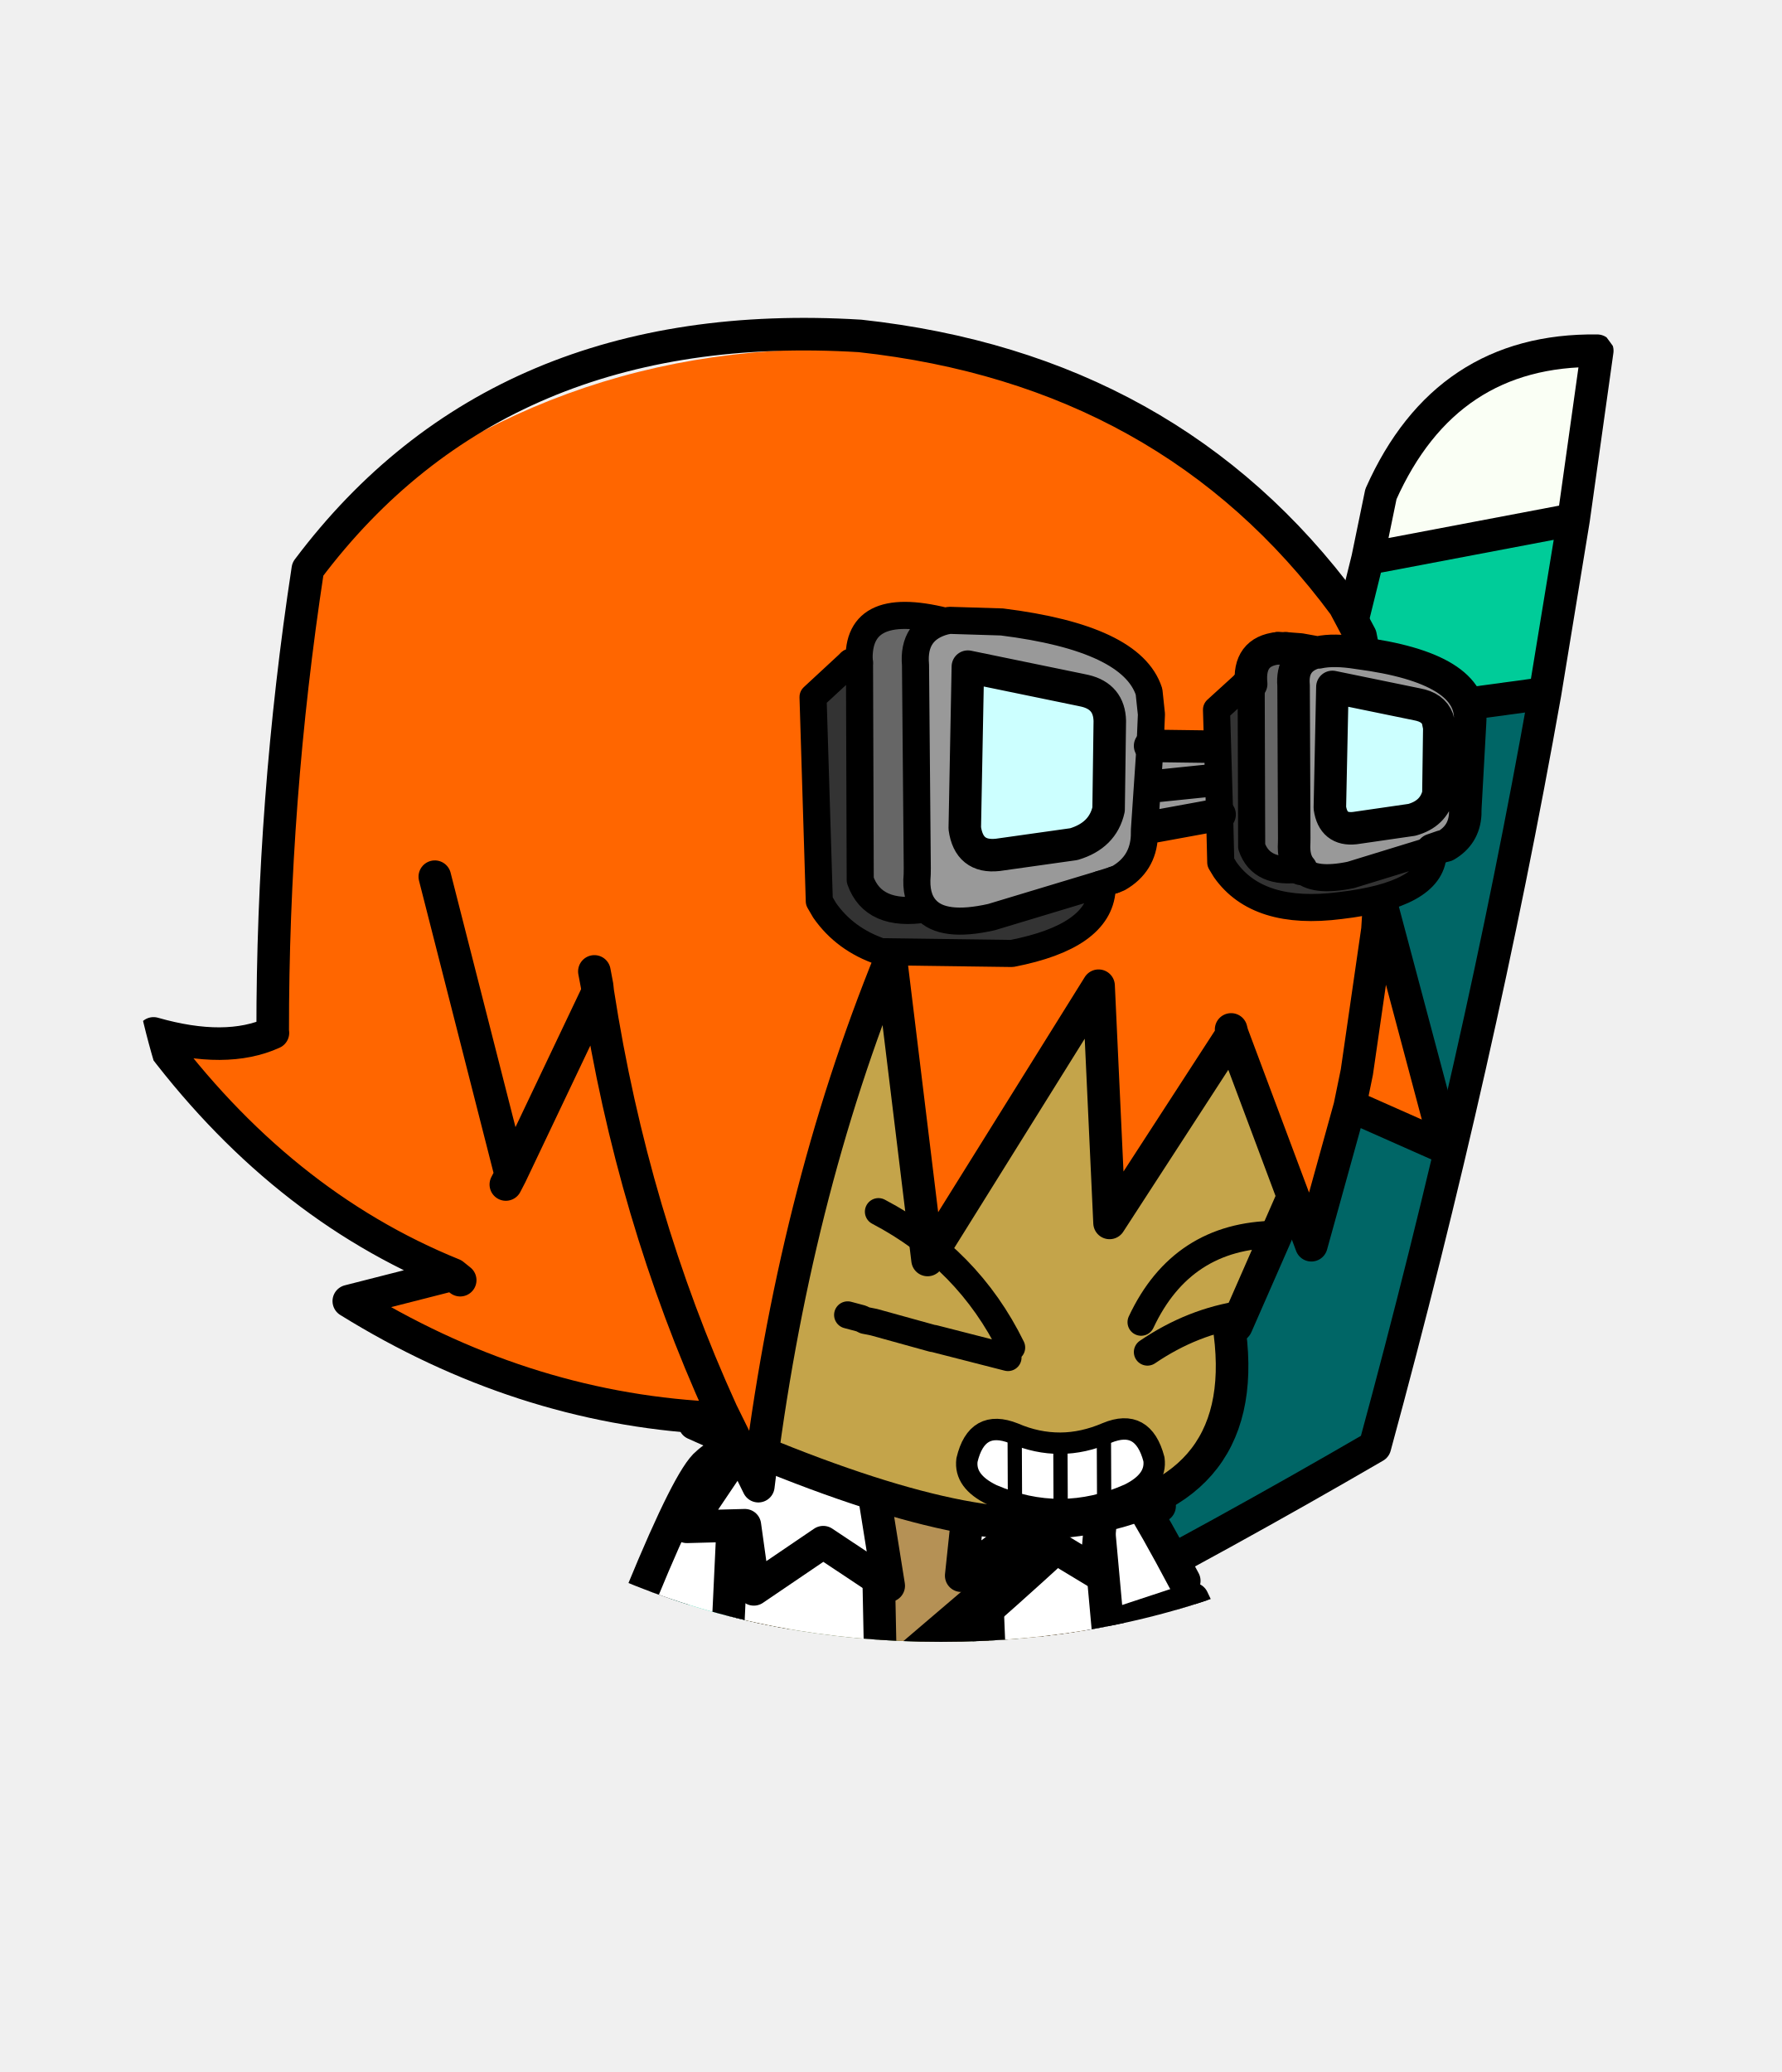
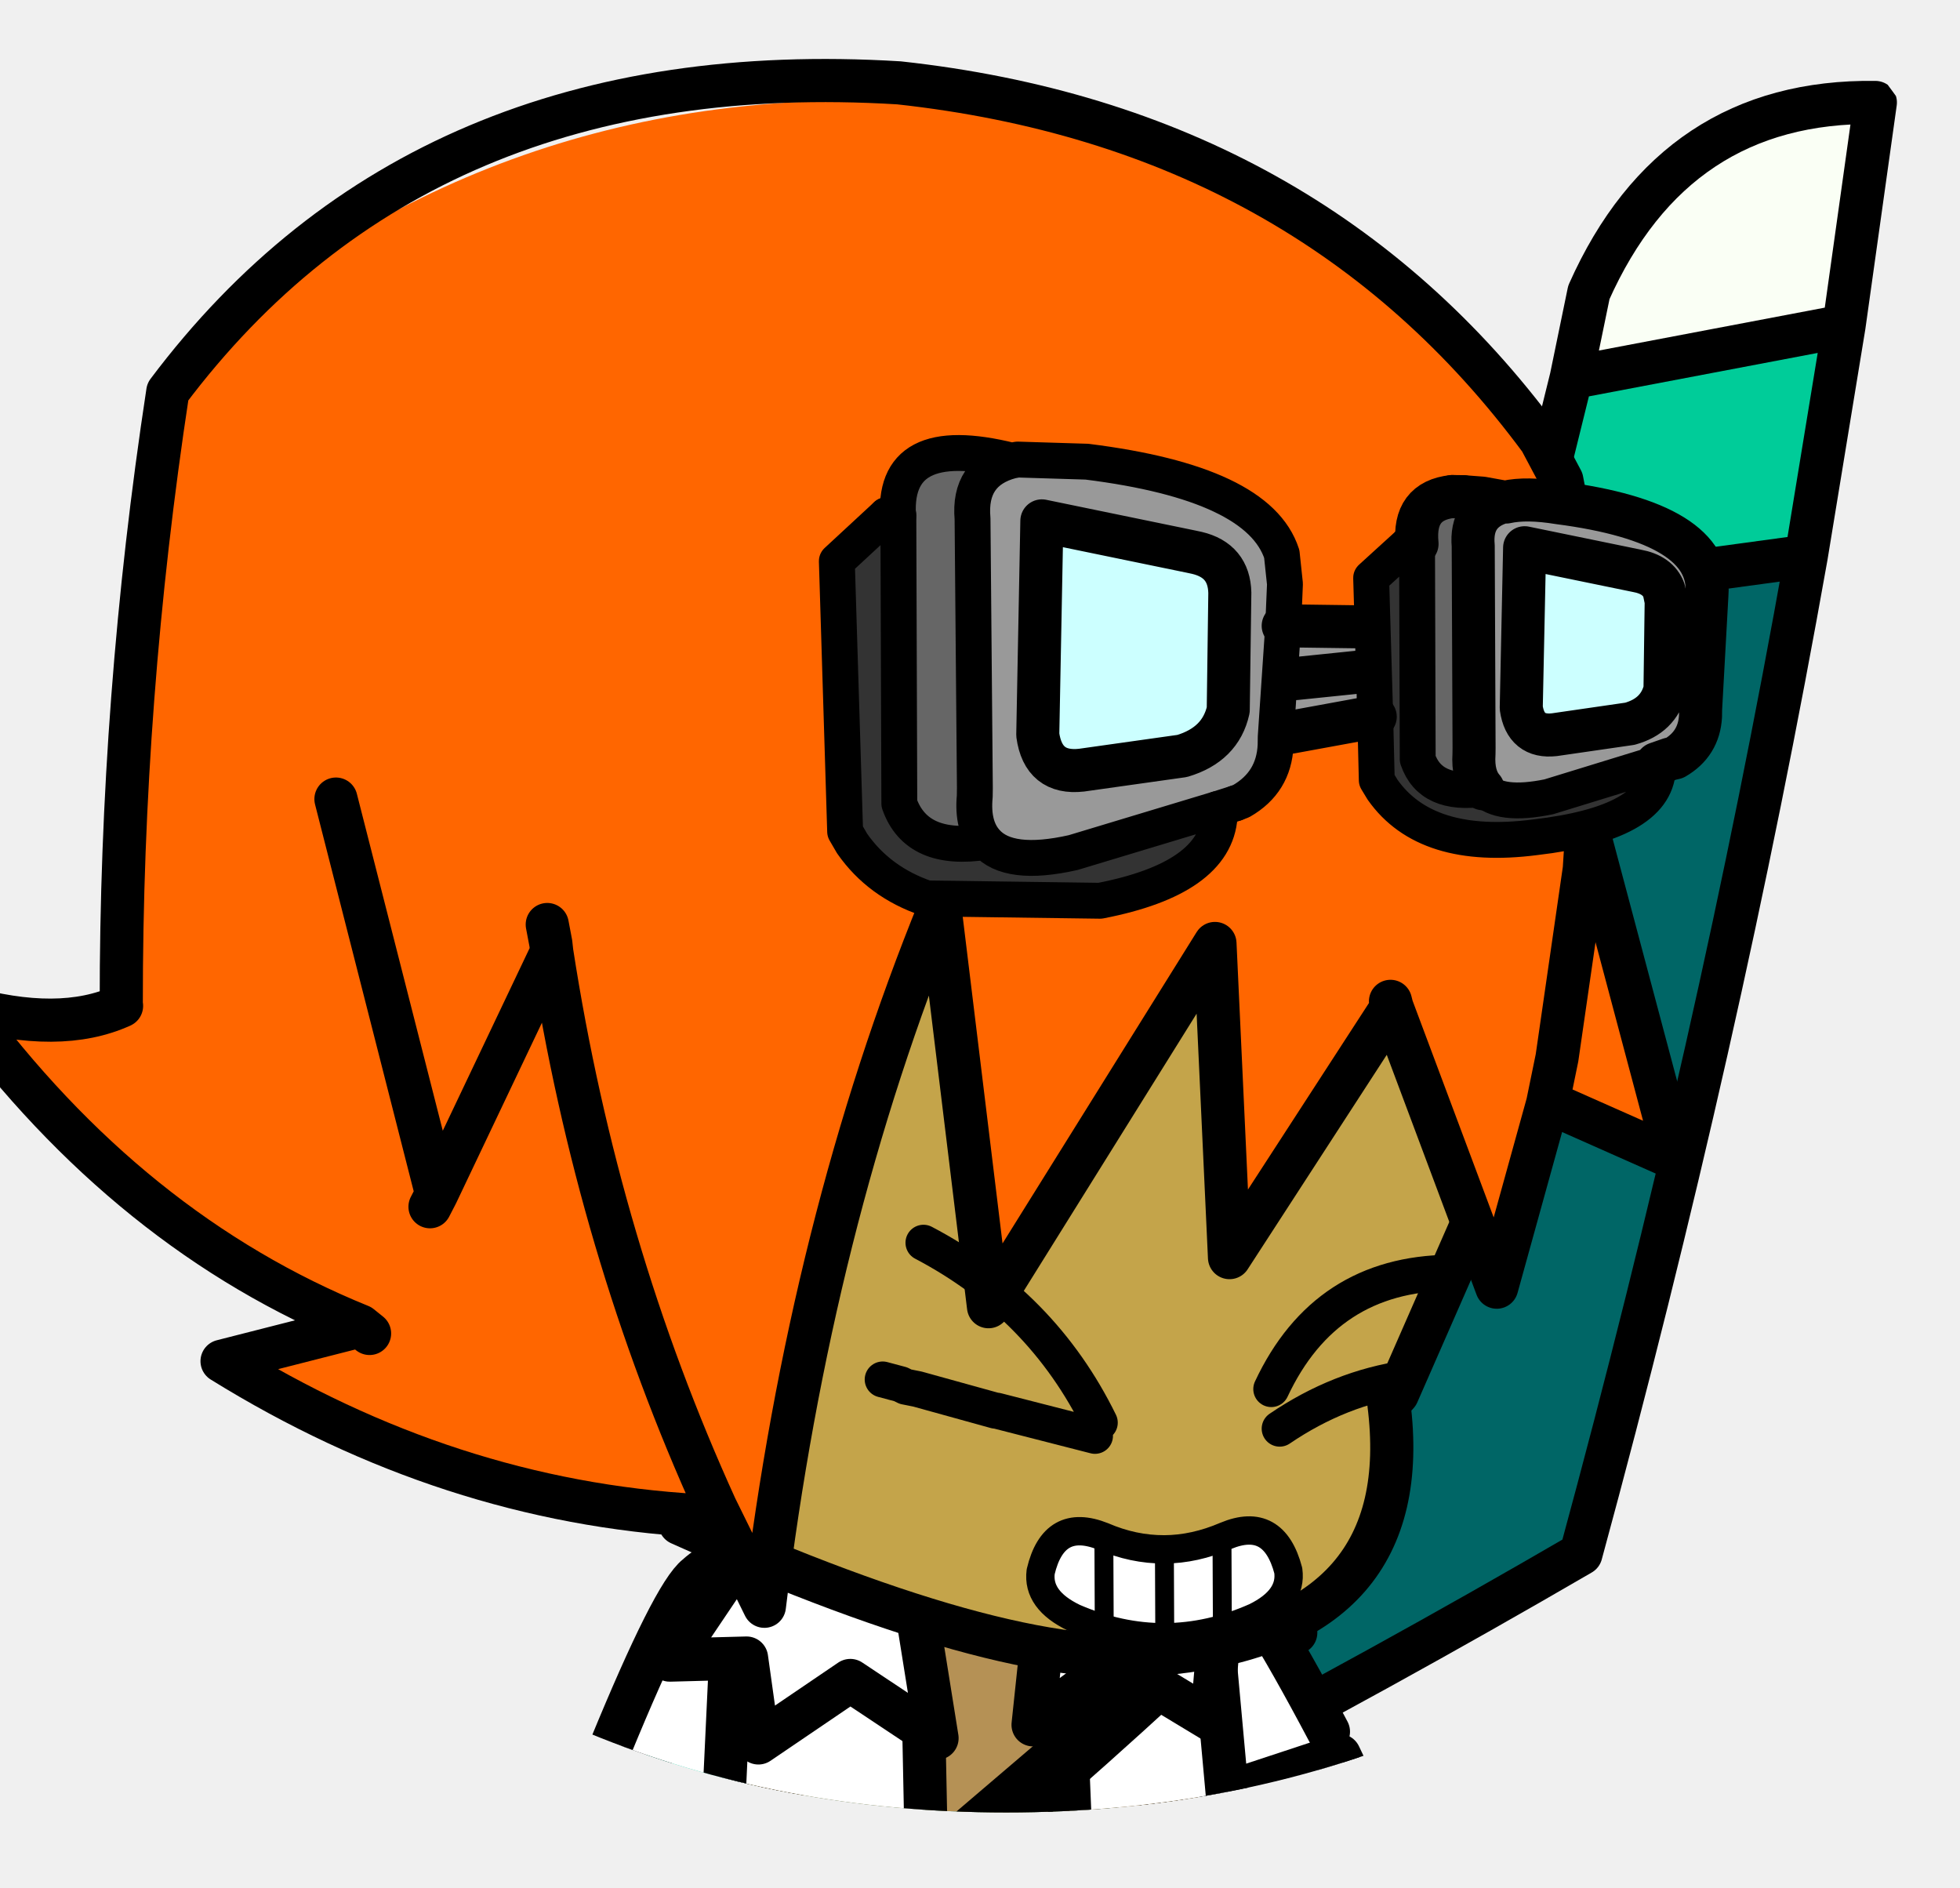
- <svg xmlns="http://www.w3.org/2000/svg" xmlns:ns1="https://www.free-decompiler.com/flash" xmlns:xlink="http://www.w3.org/1999/xlink" ns1:objectType="frame" height="114.4px" width="98.35px">
+ <svg xmlns="http://www.w3.org/2000/svg" xmlns:ns1="https://www.free-decompiler.com/flash" xmlns:xlink="http://www.w3.org/1999/xlink" ns1:objectType="frame" viewBox="10 15.093 81.713 78.676" width="81.713" height="78.676">
  <g transform="matrix(1.0, 0.0, 0.0, 1.0, 6.55, -0.2)">
    <clipPath id="clipPath0" transform="matrix(1.0, 0.0, 0.0, 1.0, 0.0, 0.0)">
      <path d="M77.5 13.45 Q90.75 26.75 90.75 45.55 90.75 64.35 77.5 77.6 64.2 90.85 45.4 90.85 26.6 90.85 13.35 77.6 0.1 64.35 0.1 45.55 0.1 26.75 13.35 13.45 26.6 0.2 45.4 0.2 64.2 0.2 77.5 13.45" fill="#ff0000" fill-rule="evenodd" stroke="none" />
    </clipPath>
    <g clip-path="url(#clipPath0)">
      <use ns1:characterId="172" height="79.3" id="mc1900" transform="matrix(0.9926, -0.1182, 0.1182, 0.9926, 8.9503, 27.163)" width="74.0" xlink:href="#sprite0" />
      <use ns1:characterId="173" height="18.85" id="mc1800" transform="matrix(0.9946, 0.101, -0.101, 0.9946, 32.0866, 94.7017)" width="10.9" xlink:href="#sprite6" />
      <use ns1:characterId="173" height="18.85" id="mc1700" transform="matrix(0.9946, 0.101, -0.101, 0.9946, 47.4866, 94.7517)" width="10.9" xlink:href="#sprite6" />
      <use ns1:characterId="178" height="18.55" id="mc1600" transform="matrix(0.9137, -0.4035, 0.4035, 0.9137, 20.9772, 84.927)" width="15.75" xlink:href="#sprite7" />
      <use ns1:characterId="178" height="18.55" id="mc1500" transform="matrix(-0.9486, -0.3134, -0.3134, 0.9486, 66.4047, 83.5131)" width="15.75" xlink:href="#sprite7" />
      <use ns1:characterId="181" height="20.65" id="mc1400" transform="matrix(1.0, 0.0, 0.0, 1.0, 33.5, 74.4)" width="21.15" xlink:href="#sprite10" />
      <use ns1:characterId="185" height="22.9" id="mc1300" transform="matrix(1.0, 0.0, 0.0, 1.0, 32.65, 70.35)" width="23.0" xlink:href="#sprite13" />
      <use ns1:characterId="186" height="21.35" id="mc1200" transform="matrix(1.0, 0.0, 0.0, 1.0, 32.15, 81.4)" width="23.6" xlink:href="#sprite16" />
      <use ns1:characterId="189" height="10.05" id="mc1100" transform="matrix(0.9996, -0.0266, 0.0266, 0.9996, 30.3264, 78.9244)" width="12.85" xlink:href="#sprite17" />
      <use ns1:characterId="190" height="10.05" id="mc1000" transform="matrix(0.9996, -0.0266, 0.0266, 0.9996, 45.3764, 78.0744)" width="12.85" xlink:href="#sprite20" />
      <use ns1:characterId="194" height="41.6" id="mc900" transform="matrix(0.9682, -0.2469, 0.2469, 0.9682, 19.3064, 50.8509)" width="43.75" xlink:href="#sprite21" />
      <use ns1:characterId="196" height="7.15" id="mc800" transform="matrix(0.7879, -0.0034, 0.0034, 0.7879, 46.2362, 78.5282)" width="14.6" xlink:href="#sprite23" />
      <use ns1:characterId="197" height="8.0" transform="matrix(1.0, 0.0, 0.0, 1.0, 55.7, 67.6)" width="8.95" xlink:href="#shape19" />
      <use ns1:characterId="198" height="9.55" transform="matrix(1.0, 0.0, 0.0, 1.0, 39.5, 66.35)" width="10.55" xlink:href="#shape20" />
      <use ns1:characterId="202" height="64.15" id="mc400" transform="matrix(0.9682, -0.2469, 0.2469, 0.9682, -6.5372, 27.7069)" width="71.85" xlink:href="#sprite24" />
      <use ns1:characterId="206" height="18.5" id="mc300" transform="matrix(1.0, 0.0, 0.0, 1.0, 30.25, 91.4)" width="27.7" xlink:href="#sprite26" />
      <use ns1:characterId="211" height="20.15" id="mc200" transform="matrix(0.9969, 0.0135, -0.0135, 0.9969, 37.6624, 33.3422)" width="38.05" xlink:href="#sprite29" />
      <use ns1:characterId="212" height="0.0" id="hat" transform="matrix(1.0, 0.0, 0.0, 1.0, 43.6, 112.8)" width="0.0" xlink:href="#sprite33" />
    </g>
  </g>
  <defs>
    <g id="sprite0" transform="matrix(1.0, 0.0, 0.0, 1.0, 0.9, 0.9)">
      <use ns1:characterId="169" height="66.3" id="mc200" transform="matrix(1.0, 0.0, 0.0, 1.0, 6.8, 9.25)" width="63.0" xlink:href="#sprite1" />
      <use ns1:characterId="171" height="53.85" id="mc100" transform="matrix(1.0, 0.0, 0.0, 1.0, 16.75, 18.6)" width="50.35" xlink:href="#sprite4" />
      <use ns1:characterId="9" height="79.3" transform="matrix(1.0, 0.0, 0.0, 1.0, -0.9, -0.9)" width="74.0" xlink:href="#shape3" />
    </g>
    <g id="sprite1" transform="matrix(1.0, 0.0, 0.0, 1.0, 0.0, 0.0)">
      <use ns1:characterId="168" height="66.3" id="mc000" transform="matrix(1.0, 0.0, 0.0, 1.0, 0.0, 0.0)" width="63.0" xlink:href="#sprite2" />
    </g>
    <g id="sprite2" transform="matrix(1.0, 0.0, 0.0, 1.0, 0.0, 0.0)">
      <use ns1:characterId="167" height="66.3" id="mc000" transform="matrix(1.0, 0.0, 0.0, 1.0, 0.0, 0.0)" width="63.0" xlink:href="#sprite3" />
    </g>
    <g id="sprite3" transform="matrix(1.0, 0.0, 0.0, 1.0, 0.0, 0.0)">
      <use ns1:characterId="1" height="66.3" transform="matrix(1.0, 0.0, 0.0, 1.0, 0.0, 0.0)" width="63.0" xlink:href="#shape1" />
    </g>
    <g id="shape1" transform="matrix(1.0, 0.0, 0.0, 1.0, 0.0, 0.0)">
      <path d="M60.3 9.35 L48.15 9.55 51.45 0.8 63.0 0.0 60.3 9.35 M11.2 50.8 L9.95 63.2 0.0 66.3 2.35 55.3 11.2 50.8" fill="#00cc99" fill-rule="evenodd" stroke="none" />
    </g>
    <g id="sprite4" transform="matrix(1.0, 0.0, 0.0, 1.0, 0.0, 0.0)">
      <use ns1:characterId="170" height="53.85" id="mc000" transform="matrix(1.0, 0.0, 0.0, 1.0, 0.0, 0.0)" width="50.35" xlink:href="#sprite5" />
    </g>
    <g id="sprite5" transform="matrix(1.0, 0.0, 0.0, 1.0, 0.0, 0.0)">
      <use ns1:characterId="6" height="53.85" transform="matrix(1.0, 0.0, 0.0, 1.0, 0.0, 0.0)" width="50.35" xlink:href="#shape2" />
    </g>
    <g id="shape2" transform="matrix(1.0, 0.0, 0.0, 1.0, 0.0, 0.0)">
      <path d="M38.2 0.2 L50.35 0.0 Q44.35 19.8 36.1 40.2 18.3 47.9 0.0 53.85 L1.25 41.45 Q12.7 35.7 24.15 29.9 32.25 15.3 38.2 0.2" fill="#006666" fill-rule="evenodd" stroke="none" />
    </g>
    <g id="shape3" transform="matrix(1.0, 0.0, 0.0, 1.0, 0.9, 0.9)">
      <path d="M58.25 10.05 L59.4 6.6 Q63.9 -0.95 72.2 0.15 L69.8 9.25 58.25 10.05 M9.15 64.55 L6.8 75.55 0.0 77.5 5.15 66.55 9.15 64.55" fill="#fafff5" fill-rule="evenodd" stroke="none" />
      <path d="M54.95 18.8 Q49.0 33.9 40.9 48.5 L18.0 60.05 16.75 72.45 Q35.05 66.5 52.85 58.8 61.1 38.4 67.1 18.6 L54.95 18.8 58.25 10.05 59.4 6.6 Q63.9 -0.95 72.2 0.15 L69.8 9.25 67.1 18.6 M58.25 10.05 L69.8 9.25 M9.15 64.55 L6.8 75.55 16.75 72.45 M6.8 75.55 L0.0 77.5 5.15 66.55 9.15 64.55 18.0 60.05" fill="none" stroke="#000000" stroke-linecap="round" stroke-linejoin="round" stroke-width="1.8" />
    </g>
    <g id="sprite6" transform="matrix(1.0, 0.0, 0.0, 1.0, 4.95, 9.5)">
      <use ns1:characterId="18" height="18.85" transform="matrix(1.0, 0.0, 0.0, 1.0, -4.95, -9.5)" width="10.9" xlink:href="#shape4" />
    </g>
    <g id="shape4" transform="matrix(1.0, 0.0, 0.0, 1.0, 4.95, 9.5)">
      <path d="M5.05 5.55 L5.05 5.7 Q5.15 6.65 3.9 7.45 2.7 8.25 0.95 8.4 -0.8 8.55 -2.15 7.95 -3.45 7.45 -3.55 6.5 L-3.55 6.35 -3.5 6.35 4.7 5.5 5.05 5.55" fill="#000000" fill-rule="evenodd" stroke="none" />
      <path d="M-3.55 6.1 L-3.65 3.85 -4.05 -6.3 Q-4.1 -7.15 -3.15 -7.75 -2.1 -8.4 -0.55 -8.55 L2.1 -8.25 Q3.15 -7.75 3.3 -7.0 L3.35 -6.85 3.35 -6.65 4.7 3.05 5.05 5.45 4.7 5.5 -3.5 6.35 -3.55 6.1 M4.7 3.05 L-3.65 3.85 4.7 3.05" fill="#ffffff" fill-rule="evenodd" stroke="none" />
      <path d="M-3.55 6.1 L-3.65 3.85 -4.05 -6.3 Q-4.1 -7.15 -3.15 -7.75 -2.1 -8.4 -0.55 -8.55 L2.1 -8.25 Q3.15 -7.75 3.3 -7.0 L3.35 -6.85 3.35 -6.65 4.7 3.05 5.05 5.45 5.05 5.55 5.05 5.7 Q5.15 6.65 3.9 7.45 2.7 8.25 0.95 8.4 -0.8 8.55 -2.15 7.95 -3.45 7.45 -3.55 6.5 L-3.55 6.35 -3.55 6.1 M-3.5 6.35 L4.7 5.5 M-3.55 6.35 L-3.5 6.35 M-3.65 3.85 L4.7 3.05" fill="none" stroke="#000000" stroke-linecap="round" stroke-linejoin="round" stroke-width="1.8" />
    </g>
    <g id="sprite7" transform="matrix(1.0, 0.0, 0.0, 1.0, 7.85, 8.8)">
      <use ns1:characterId="174" height="6.5" id="mc400" transform="matrix(1.0, 0.0, 0.0, 1.0, -5.35, 2.35)" width="7.55" xlink:href="#sprite8" />
      <use ns1:characterId="175" height="16.1" transform="matrix(1.0, 0.0, 0.0, 1.0, -6.25, -6.35)" width="14.15" xlink:href="#shape6" />
      <use ns1:characterId="176" height="15.5" id="mc200" transform="matrix(1.0, 0.0, 0.0, 1.0, -6.95, -7.9)" width="13.95" xlink:href="#sprite9" />
      <use ns1:characterId="177" height="17.3" transform="matrix(1.0, 0.0, 0.0, 1.0, -7.85, -8.8)" width="15.75" xlink:href="#shape8" />
    </g>
    <g id="sprite8" transform="matrix(1.0, 0.0, 0.0, 1.0, 0.0, 0.0)">
      <use ns1:characterId="12" height="6.5" transform="matrix(1.0, 0.0, 0.0, 1.0, 0.0, 0.0)" width="7.55" xlink:href="#shape5" />
    </g>
    <g id="shape5" transform="matrix(1.0, 0.0, 0.0, 1.0, 0.0, 0.0)">
      <path d="M6.45 2.8 L7.55 2.7 7.1 3.95 Q6.5 5.65 5.2 6.2 3.75 6.8 2.3 6.2 0.8 5.55 0.2 4.15 -0.3 2.8 0.5 1.2 L1.1 0.0 Q2.7 2.0 4.75 2.55 L6.3 2.9 6.45 2.8" fill="#b59155" fill-rule="evenodd" stroke="none" />
    </g>
    <g id="shape6" transform="matrix(1.0, 0.0, 0.0, 1.0, 6.25, 6.35)">
      <path d="M6.8 -4.7 L6.7 -4.4 7.0 -5.45 6.8 -4.7" fill="#ffffff" fill-rule="evenodd" stroke="none" />
      <path d="M6.8 -4.7 L7.0 -5.45 6.7 -4.4 6.8 -4.7 3.75 2.45 2.2 5.05 1.75 6.3 Q1.15 8.0 -0.15 8.55 -1.6 9.15 -3.05 8.55 -4.55 7.9 -5.15 6.5 -5.65 5.15 -4.85 3.55 L-4.25 2.35 -4.1 1.95 M2.2 5.05 L1.1 5.15 M-2.55 -1.8 L-2.7 -1.55 M-0.6 4.9 Q-2.65 4.35 -4.25 2.35" fill="none" stroke="#000000" stroke-linecap="round" stroke-linejoin="round" stroke-width="1.8" />
    </g>
    <g id="sprite9" transform="matrix(1.0, 0.0, 0.0, 1.0, 0.0, 0.0)">
      <use ns1:characterId="14" height="15.5" transform="matrix(1.0, 0.0, 0.0, 1.0, 0.0, 0.0)" width="13.95" xlink:href="#shape7" />
    </g>
    <g id="shape7" transform="matrix(1.0, 0.0, 0.0, 1.0, 0.0, 0.0)">
      <path d="M10.4 10.55 L10.7 10.75 8.8 15.5 8.75 15.5 8.5 15.4 7.2 13.05 4.05 14.4 3.95 14.15 3.6 10.9 3.35 10.55 0.0 10.55 4.3 6.05 4.4 6.15 5.05 5.25 Q10.05 0.45 11.25 0.15 12.45 -0.25 13.25 0.4 14.1 1.05 13.95 2.25 L13.95 2.45 13.65 3.5 10.4 10.55" fill="#ffffff" fill-rule="evenodd" stroke="none" />
    </g>
    <g id="shape8" transform="matrix(1.0, 0.0, 0.0, 1.0, 7.85, 8.8)">
      <path d="M-2.65 -1.85 L-6.95 2.65 -3.4 2.65 -3.0 6.25 M1.85 7.6 L3.75 2.85 M-2.9 6.5 L0.25 5.15 1.55 7.5 M3.35 2.6 L-2.45 -1.7" fill="none" stroke="#000000" stroke-linecap="round" stroke-linejoin="round" stroke-width="1.8" />
      <path d="M7.0 -5.65 Q7.15 -6.85 6.3 -7.5 5.5 -8.15 4.3 -7.75 3.1 -7.45 -1.9 -2.65 M6.7 -4.4 L3.5 2.9" fill="none" stroke="#000000" stroke-linecap="round" stroke-linejoin="round" stroke-width="1.8" />
    </g>
    <g id="sprite10" transform="matrix(1.0, 0.0, 0.0, 1.0, 0.05, 5.35)">
      <use ns1:characterId="81" height="20.65" transform="matrix(1.0, 0.0, 0.0, 1.0, -0.05, -5.35)" width="21.15" xlink:href="#shape9" />
      <use ns1:characterId="180" height="18.85" id="mc001" transform="matrix(1.0, 0.0, 0.0, 1.0, 0.85, -4.45)" width="19.35" xlink:href="#sprite11" />
    </g>
    <g id="shape9" transform="matrix(1.0, 0.0, 0.0, 1.0, 0.05, 5.35)">
      <path d="M18.55 -4.45 L20.2 13.7 14.15 14.2 8.6 14.4 0.85 14.15 1.7 -3.95 18.55 -4.45 Z" fill="none" stroke="#000000" stroke-linecap="round" stroke-linejoin="round" stroke-width="1.8" />
    </g>
    <g id="sprite11" transform="matrix(1.0, 0.0, 0.0, 1.0, 0.0, 0.0)">
      <use ns1:characterId="179" height="18.85" id="mc000" transform="matrix(1.0, 0.0, 0.0, 1.0, 0.0, 0.0)" width="19.35" xlink:href="#sprite12" />
    </g>
    <g id="sprite12" transform="matrix(1.0, 0.0, 0.0, 1.0, 0.0, 0.0)">
      <use ns1:characterId="82" height="18.85" transform="matrix(1.0, 0.0, 0.0, 1.0, 0.0, 0.0)" width="19.35" xlink:href="#shape10" />
    </g>
    <g id="shape10" transform="matrix(1.0, 0.0, 0.0, 1.0, 0.0, 0.0)">
      <path d="M19.35 18.15 L13.3 18.65 7.75 18.85 0.0 18.6 0.85 0.5 17.7 0.0 19.35 18.15" fill="#b59155" fill-rule="evenodd" stroke="none" />
    </g>
    <g id="sprite13" transform="matrix(1.0, 0.0, 0.0, 1.0, 0.9, 7.6)">
      <use ns1:characterId="183" height="21.1" id="mc100" transform="matrix(1.0, 0.0, 0.0, 1.0, 0.0, -6.7)" width="21.2" xlink:href="#sprite14" />
      <use ns1:characterId="184" height="22.9" transform="matrix(1.0, 0.0, 0.0, 1.0, -0.9, -7.6)" width="23.0" xlink:href="#shape12" />
    </g>
    <g id="sprite14" transform="matrix(1.0, 0.0, 0.0, 1.0, 0.0, 0.0)">
      <use ns1:characterId="182" height="21.1" id="mc000" transform="matrix(1.0, 0.0, 0.0, 1.0, 0.0, 0.0)" width="21.2" xlink:href="#sprite15" />
    </g>
    <g id="sprite15" transform="matrix(1.0, 0.0, 0.0, 1.0, 0.0, 0.0)">
      <use ns1:characterId="86" height="21.1" transform="matrix(1.0, 0.0, 0.0, 1.0, 0.0, 0.0)" width="21.2" xlink:href="#shape11" />
    </g>
    <g id="shape11" transform="matrix(1.0, 0.0, 0.0, 1.0, 0.0, 0.0)">
      <path d="M21.2 20.3 L14.55 20.9 13.7 0.2 19.35 0.0 21.2 20.3 M8.5 21.1 L0.0 20.8 0.95 0.6 8.1 0.6 8.5 21.1" fill="#ffffff" fill-rule="evenodd" stroke="none" />
    </g>
    <g id="shape12" transform="matrix(1.0, 0.0, 0.0, 1.0, 0.9, 7.6)">
      <path d="M19.35 -6.7 L21.2 13.6 14.55 14.2 13.7 -6.5 19.35 -6.7 M8.5 14.4 L0.0 14.1 0.95 -6.1 8.1 -6.1 8.5 13.65" fill="none" stroke="#000000" stroke-linecap="round" stroke-linejoin="round" stroke-width="1.8" />
    </g>
    <g id="sprite16" transform="matrix(1.0, 0.0, 0.0, 1.0, 0.0, 0.0)">
      <use ns1:characterId="33" height="21.35" transform="matrix(1.0, 0.0, 0.0, 1.0, 0.0, 0.0)" width="23.6" xlink:href="#shape13" />
    </g>
    <g id="shape13" transform="matrix(1.0, 0.0, 0.0, 1.0, 0.0, 0.0)">
      <path d="M22.2 0.0 L23.6 1.6 23.3 2.05 Q11.6 13.1 0.3 21.35 L0.0 21.3 0.7 18.35 22.2 0.0" fill="#000000" fill-rule="evenodd" stroke="none" />
    </g>
    <g id="sprite17" transform="matrix(1.0, 0.0, 0.0, 1.0, 0.9, 0.9)">
      <use ns1:characterId="188" height="10.05" id="mc000" transform="matrix(1.0, 0.0, 0.0, 1.0, -0.9, -0.9)" width="12.85" xlink:href="#sprite18" />
    </g>
    <g id="sprite18" transform="matrix(1.0, 0.0, 0.0, 1.0, 0.9, 0.9)">
      <use ns1:characterId="187" height="8.25" id="mc100" transform="matrix(1.0, 0.0, 0.0, 1.0, 0.0, 0.0)" width="11.05" xlink:href="#sprite19" />
      <use ns1:characterId="36" height="10.05" transform="matrix(1.0, 0.0, 0.0, 1.0, -0.9, -0.9)" width="12.85" xlink:href="#shape15" />
    </g>
    <g id="sprite19" transform="matrix(1.0, 0.0, 0.0, 1.0, 0.0, 0.0)">
      <use ns1:characterId="34" height="8.25" transform="matrix(1.0, 0.0, 0.0, 1.0, 0.0, 0.0)" width="11.05" xlink:href="#shape14" />
    </g>
    <g id="shape14" transform="matrix(1.0, 0.0, 0.0, 1.0, 0.0, 0.0)">
      <path d="M7.5 5.75 L3.6 8.25 3.2 4.7 0.0 4.7 3.35 0.0 10.1 1.1 11.05 8.25 7.5 5.75" fill="#ffffff" fill-rule="evenodd" stroke="none" />
    </g>
    <g id="shape15" transform="matrix(1.0, 0.0, 0.0, 1.0, 0.9, 0.9)">
      <path d="M10.1 1.1 L11.05 8.25 7.5 5.75 3.6 8.25 3.2 4.7 0.0 4.7 3.35 0.0 10.1 1.1 Z" fill="none" stroke="#000000" stroke-linecap="round" stroke-linejoin="round" stroke-width="1.8" />
    </g>
    <g id="sprite20" transform="matrix(1.0, 0.0, 0.0, 1.0, 0.9, 0.9)">
      <use ns1:characterId="188" height="10.05" id="mc000" transform="matrix(-1.0, 0.0, 0.0, 1.0, 11.95, -0.9)" width="12.85" xlink:href="#sprite18" />
    </g>
    <g id="sprite21" transform="matrix(1.0, 0.0, 0.0, 1.0, 0.9, 0.9)">
      <use ns1:characterId="192" height="39.8" id="mc100" transform="matrix(1.0, 0.0, 0.0, 1.0, 0.0, 0.0)" width="41.95" xlink:href="#sprite22" />
      <use ns1:characterId="193" height="41.6" transform="matrix(1.0, 0.0, 0.0, 1.0, -0.9, -0.9)" width="43.75" xlink:href="#shape17" />
    </g>
    <g id="sprite22" transform="matrix(1.0, 0.0, 0.0, 1.0, 0.0, 0.0)">
      <use ns1:characterId="191" height="39.8" transform="matrix(1.0, 0.0, 0.0, 1.0, 0.0, 0.0)" width="41.95" xlink:href="#shape16" />
    </g>
    <g id="shape16" transform="matrix(1.0, 0.0, 0.0, 1.0, 0.0, 0.0)">
      <path d="M0.0 12.15 L23.1 0.0 39.75 7.8 41.95 22.1 34.65 31.45 34.2 31.75 Q33.05 41.05 22.85 39.6 16.55 39.05 4.3 29.3 L0.0 12.15" fill="#c4a44a" fill-rule="evenodd" stroke="none" />
    </g>
    <g id="shape17" transform="matrix(1.0, 0.0, 0.0, 1.0, 0.9, 0.9)">
      <path d="M22.85 39.6 Q16.55 39.05 4.3 29.3 L0.0 12.15 23.1 0.0 39.75 7.8 41.95 22.1 34.65 31.45 34.2 31.75 Q33.05 41.05 22.85 39.6 Z" fill="none" stroke="#000000" stroke-linecap="round" stroke-linejoin="round" stroke-width="1.8" />
    </g>
    <g id="sprite23" transform="matrix(1.0, 0.0, 0.0, 1.0, 7.3, 3.55)">
      <use ns1:characterId="195" height="7.15" transform="matrix(1.0, 0.0, 0.0, 1.0, -7.3, -3.55)" width="14.6" xlink:href="#shape18" />
    </g>
    <g id="shape18" transform="matrix(1.0, 0.0, 0.0, 1.0, 7.3, 3.55)">
      <path d="M6.55 -0.65 Q6.75 0.85 4.8 1.8 2.4 2.85 0.0 2.85 -2.4 2.85 -4.8 1.8 -6.75 0.85 -6.55 -0.65 -5.85 -3.55 -3.25 -2.5 -1.65 -1.8 0.0 -1.8 1.6 -1.8 3.25 -2.5 5.8 -3.55 6.55 -0.65" fill="#ffffff" fill-rule="evenodd" stroke="none" />
      <path d="M6.55 -0.65 Q6.75 0.85 4.8 1.8 2.4 2.85 0.0 2.85 -2.4 2.85 -4.8 1.8 -6.75 0.85 -6.55 -0.65 -5.85 -3.55 -3.25 -2.5 -1.65 -1.8 0.0 -1.8 1.6 -1.8 3.25 -2.5 5.8 -3.55 6.55 -0.65 Z" fill="none" stroke="#000000" stroke-linecap="round" stroke-linejoin="round" stroke-width="1.5" />
      <path d="M3.05 -2.1 L3.05 2.4 M-3.2 -2.25 L-3.2 2.3" fill="none" stroke="#000000" stroke-linecap="round" stroke-linejoin="round" stroke-width="1.0" />
      <path d="M0.0 -1.9 L0.0 2.65" fill="none" stroke="#000000" stroke-linecap="round" stroke-linejoin="round" stroke-width="1.0" />
    </g>
    <g id="shape19" transform="matrix(1.0, 0.0, 0.0, 1.0, 0.75, 0.75)">
      <path d="M0.0 4.85 Q2.25 0.05 7.45 0.0" fill="none" stroke="#000000" stroke-linecap="round" stroke-linejoin="round" stroke-width="1.5" />
      <path d="M0.35 6.5 Q2.85 4.8 5.65 4.4" fill="none" stroke="#000000" stroke-linecap="round" stroke-linejoin="round" stroke-width="1.5" />
    </g>
    <g id="shape20" transform="matrix(1.0, 0.0, 0.0, 1.0, 0.75, 0.75)">
      <path d="M8.85 8.05 L4.75 7.0 4.7 7.0 1.45 6.1 0.95 6.0 0.75 5.9 0.0 5.7 M9.05 7.5 Q6.65 2.6 1.7 0.0" fill="none" stroke="#000000" stroke-linecap="round" stroke-linejoin="round" stroke-width="1.5" />
    </g>
    <g id="sprite24" transform="matrix(1.0, 0.0, 0.0, 1.0, 0.9, -5.2)">
      <use ns1:characterId="200" height="61.3" id="mc100" transform="matrix(1.0, 0.0, 0.0, 1.0, 0.0, 7.15)" width="69.9" xlink:href="#sprite25" />
      <use ns1:characterId="201" height="64.15" transform="matrix(1.0, 0.0, 0.0, 1.0, -0.9, 5.2)" width="71.85" xlink:href="#shape22" />
    </g>
    <g id="sprite25" transform="matrix(1.0, 0.0, 0.0, 1.0, 0.0, -7.15)">
      <use ns1:characterId="199" height="61.3" transform="matrix(1.0, 0.0, 0.0, 1.0, 0.0, 7.15)" width="69.9" xlink:href="#shape21" />
    </g>
    <g id="shape21" transform="matrix(1.0, 0.0, 0.0, 1.0, 0.0, -7.15)">
      <path d="M69.9 33.15 Q69.4 39.1 67.6 45.1 L67.5 45.4 67.65 59.75 63.65 56.6 63.05 56.2 59.1 63.1 57.75 50.7 48.6 59.15 51.25 46.3 38.35 58.65 40.5 42.0 Q32.0 53.5 26.2 68.45 L25.25 63.95 24.45 64.1 Q14.5 60.95 6.8 52.95 L12.75 52.95 Q4.4 46.8 0.0 35.95 3.6 38.05 6.4 37.55 L6.4 37.5 14.95 12.45 Q30.5 3.9 47.7 9.15 66.0 15.9 69.9 33.15" fill="#ff6600" fill-rule="evenodd" stroke="none" />
    </g>
    <g id="shape22" transform="matrix(1.0, 0.0, 0.0, 1.0, 0.9, -5.2)">
      <path d="M57.75 50.45 L57.75 50.7 59.1 63.1 63.05 56.2 63.9 54.45 66.95 47.1 67.5 45.4 67.6 45.1 Q69.7 38.05 70.05 31.15 L69.6 29.3 Q63.5 14.3 47.35 8.25 28.35 2.15 14.6 13.2 9.55 25.1 6.4 37.5 L6.4 37.55 Q3.6 38.05 0.0 35.95 4.4 46.8 12.75 52.95 L13.05 53.35 M16.8 48.85 L17.2 48.4 17.2 31.4 M17.2 48.4 L24.35 39.8 24.4 39.45 24.45 38.65 M12.75 52.95 L6.8 52.95 Q14.5 60.95 24.45 64.1 M24.35 39.8 Q23.15 52.25 25.25 63.95 L26.2 68.45 Q32.0 53.5 40.5 42.0 L38.35 58.65 51.25 46.3 48.6 59.15 57.75 50.7 M63.65 56.6 L67.65 59.75 67.5 45.4" fill="none" stroke="#000000" stroke-linecap="round" stroke-linejoin="round" stroke-width="1.8" />
    </g>
    <g id="sprite26" transform="matrix(1.0, 0.0, 0.0, 1.0, 1.8, 0.9)">
      <use ns1:characterId="205" height="18.5" id="mc000" transform="matrix(1.0, 0.0, 0.0, 1.0, -1.8, -0.9)" width="27.7" xlink:href="#sprite27" />
    </g>
    <g id="sprite27" transform="matrix(1.0, 0.0, 0.0, 1.0, 1.8, 0.9)">
      <use ns1:characterId="203" height="16.7" id="mc100" transform="matrix(1.0, 0.0, 0.0, 1.0, -0.9, 0.0)" width="25.9" xlink:href="#sprite28" />
      <use ns1:characterId="204" height="18.5" transform="matrix(1.0, 0.0, 0.0, 1.0, -1.8, -0.9)" width="27.7" xlink:href="#shape24" />
    </g>
    <g id="sprite28" transform="matrix(1.0, 0.0, 0.0, 1.0, 0.0, 0.0)">
      <use ns1:characterId="107" height="16.7" transform="matrix(1.0, 0.0, 0.0, 1.0, 0.0, 0.0)" width="25.9" xlink:href="#shape23" />
    </g>
    <g id="shape23" transform="matrix(1.0, 0.0, 0.0, 1.0, 0.0, 0.0)">
      <path d="M24.65 6.0 L25.9 9.9 Q20.35 14.65 13.2 16.7 L13.05 12.65 10.1 12.65 9.75 14.7 Q3.7 14.5 0.0 9.25 L1.7 6.0 2.3 0.0 Q13.05 1.35 23.8 0.5 L24.65 6.0" fill="#ffcc00" fill-rule="evenodd" stroke="none" />
    </g>
    <g id="shape24" transform="matrix(1.0, 0.0, 0.0, 1.0, 1.8, 0.9)">
      <path d="M23.3 3.25 L23.75 6.0 25.0 9.9 Q19.45 14.65 12.3 16.7 L12.15 12.65 9.2 12.65 8.85 14.7 Q2.8 14.5 -0.9 9.25 L0.8 6.0 1.1 3.0 1.4 0.0 Q12.15 1.35 22.9 0.5 L23.3 3.25 Q12.0 3.6 1.1 3.0 M12.15 12.65 L12.15 6.0 0.8 6.0 M23.75 6.0 L12.15 6.0" fill="none" stroke="#000000" stroke-linecap="round" stroke-linejoin="round" stroke-width="1.8" />
    </g>
    <g id="sprite29" transform="matrix(1.0, 0.0, 0.0, 1.0, 0.75, 0.75)">
      <use ns1:characterId="56" height="10.4" transform="matrix(1.0, 0.0, 0.0, 1.0, 8.5, 2.8)" width="26.2" xlink:href="#shape25" />
      <use ns1:characterId="207" height="16.75" id="mc201" transform="matrix(1.0, 0.0, 0.0, 1.0, 5.65, 0.15)" width="30.75" xlink:href="#sprite30" />
      <use ns1:characterId="208" height="16.35" id="mc202" transform="matrix(1.0, 0.0, 0.0, 1.0, 2.5, 0.0)" width="25.3" xlink:href="#sprite31" />
      <use ns1:characterId="209" height="16.0" id="mc203" transform="matrix(1.0, 0.0, 0.0, 1.0, 0.0, 2.65)" width="34.45" xlink:href="#sprite32" />
      <use ns1:characterId="210" height="20.15" transform="matrix(1.0, 0.0, 0.0, 1.0, -0.75, -0.75)" width="38.05" xlink:href="#shape29" />
    </g>
    <g id="shape25" transform="matrix(1.0, 0.0, 0.0, 1.0, -8.5, -2.8)">
      <path d="M33.45 4.55 Q34.35 4.7 34.6 5.35 L34.7 5.8 34.7 9.5 Q34.45 10.6 33.25 10.95 L30.1 11.45 Q28.9 11.6 28.7 10.35 L28.75 3.65 33.45 4.55 M15.05 4.05 Q16.4 4.35 16.45 5.7 L16.45 10.6 Q16.15 12.05 14.55 12.55 L10.35 13.2 Q8.75 13.4 8.5 11.75 L8.55 2.8 14.8 4.0 15.05 4.05" fill="#ccffff" fill-rule="evenodd" stroke="none" />
    </g>
    <g id="sprite30" transform="matrix(1.0, 0.0, 0.0, 1.0, 0.0, 0.0)">
      <use ns1:characterId="57" height="16.75" transform="matrix(1.0, 0.0, 0.0, 1.0, 0.0, 0.0)" width="30.75" xlink:href="#shape26" />
    </g>
    <g id="shape26" transform="matrix(1.0, 0.0, 0.0, 1.0, 0.0, 0.0)">
      <path d="M30.55 10.45 Q30.5 11.6 29.5 12.2 L29.3 12.25 24.25 13.9 Q22.2 14.35 21.5 13.6 21.05 13.1 21.1 12.15 L21.1 11.9 20.95 3.45 Q20.8 2.0 22.15 1.6 L22.2 1.6 22.3 1.6 Q23.15 1.4 24.5 1.6 30.95 2.35 30.75 5.35 L30.55 10.15 30.55 10.45 M10.8 10.45 L10.8 5.55 Q10.75 4.2 9.4 3.9 L9.15 3.85 2.9 2.65 2.85 11.6 Q3.1 13.25 4.7 13.05 L8.9 12.4 Q10.5 11.9 10.8 10.45 M12.95 3.9 L13.1 5.15 13.0 7.75 13.05 6.9 16.8 6.9 16.95 10.6 13.25 11.35 12.8 11.35 12.8 11.55 12.8 11.9 Q12.75 13.45 11.4 14.25 L11.15 14.35 4.4 16.5 Q1.7 17.15 0.75 16.1 0.15 15.45 0.25 14.2 L0.25 13.85 0.0 2.6 Q-0.2 0.65 1.6 0.15 L1.85 0.1 4.75 0.15 Q11.95 0.95 12.95 3.9 M29.05 5.65 L28.95 5.2 Q28.7 4.55 27.8 4.4 L23.1 3.5 23.05 10.2 Q23.25 11.45 24.45 11.3 L27.6 10.8 Q28.8 10.45 29.05 9.35 L29.05 5.65" fill="#999999" fill-rule="evenodd" stroke="none" />
    </g>
    <g id="sprite31" transform="matrix(1.0, 0.0, 0.0, 1.0, 0.0, 0.0)">
      <use ns1:characterId="59" height="16.35" transform="matrix(1.0, 0.0, 0.0, 1.0, 0.0, 0.0)" width="25.3" xlink:href="#shape27" />
    </g>
    <g id="shape27" transform="matrix(1.0, 0.0, 0.0, 1.0, 0.0, 0.0)">
      <path d="M23.65 1.55 L24.45 1.6 25.3 1.75 Q23.95 2.15 24.1 3.6 L24.25 12.05 24.25 12.3 Q24.2 13.25 24.65 13.75 22.45 14.1 21.9 12.55 L21.75 3.7 21.75 3.55 Q21.55 1.75 23.2 1.55 L23.65 1.55 M3.15 2.75 L3.4 14.0 3.4 14.35 Q3.3 15.6 3.9 16.25 1.0 16.75 0.25 14.7 L0.05 2.85 0.05 2.65 Q-0.35 -0.9 4.75 0.3 2.95 0.8 3.15 2.75" fill="#666666" fill-rule="evenodd" stroke="none" />
    </g>
    <g id="sprite32" transform="matrix(1.0, 0.0, 0.0, 1.0, 0.0, 0.0)">
      <use ns1:characterId="61" height="16.0" transform="matrix(1.0, 0.0, 0.0, 1.0, 0.0, 0.0)" width="34.45" xlink:href="#shape28" />
    </g>
    <g id="shape28" transform="matrix(1.0, 0.0, 0.0, 1.0, 0.0, 0.0)">
      <path d="M34.45 10.2 Q34.35 12.45 29.35 13.1 24.8 13.75 22.95 11.2 L22.7 10.8 22.35 2.35 23.9 0.9 24.25 0.9 24.25 1.05 24.4 9.9 Q24.95 11.45 27.15 11.1 27.85 11.85 29.9 11.4 L34.4 9.95 34.45 10.2 M0.0 1.95 L2.05 0.0 2.55 0.0 2.55 0.2 2.75 12.05 Q3.5 14.1 6.4 13.6 7.35 14.65 10.05 14.0 L16.05 12.1 16.15 12.4 Q16.0 15.0 11.2 16.0 L3.95 16.0 Q1.95 15.35 0.8 13.75 L0.5 13.25 0.0 1.95" fill="#333333" fill-rule="evenodd" stroke="none" />
    </g>
    <g id="shape29" transform="matrix(1.0, 0.0, 0.0, 1.0, 0.75, 0.75)">
      <path d="M23.9 3.55 L24.25 3.55 M34.4 12.6 L34.45 12.85 M2.05 2.65 L2.55 2.65 M16.8 14.5 L16.05 14.75 16.15 15.05" fill="none" stroke="#000000" stroke-linecap="round" stroke-linejoin="round" stroke-width="1.5" />
      <path d="M25.7 1.55 L26.15 1.55" fill="none" stroke="#000000" stroke-linecap="round" stroke-linejoin="round" stroke-width="1.8" />
      <path d="M26.15 1.55 L26.95 1.6 27.85 1.75 27.95 1.75 Q28.8 1.55 30.15 1.75 36.6 2.5 36.4 5.5 L36.2 10.3 36.2 10.6 Q36.15 11.75 35.15 12.35 L34.95 12.4 34.4 12.6 M24.25 3.55 Q24.05 1.75 25.7 1.55 M33.25 10.95 L30.1 11.45 Q28.9 11.6 28.7 10.35 L28.75 3.65 33.45 4.55 Q34.35 4.7 34.6 5.35 L34.7 5.8 34.7 9.5 Q34.45 10.6 33.25 10.95 M27.15 13.75 Q26.7 13.25 26.75 12.3 L26.75 12.05 26.6 3.6 Q26.45 2.15 27.8 1.75 L27.85 1.75 M22.6 10.8 L19.05 11.5 M15.05 4.05 Q16.4 4.35 16.45 5.7 L16.45 10.6 Q16.15 12.05 14.55 12.55 L10.35 13.2 Q8.75 13.4 8.5 11.75 L8.55 2.8 14.8 4.0 15.05 4.05 M18.7 7.05 L21.7 7.05 M22.25 8.9 L19.25 9.25" fill="none" stroke="#000000" stroke-linecap="round" stroke-linejoin="round" stroke-width="1.8" />
      <path d="M34.4 12.6 L29.9 14.05 Q27.85 14.5 27.15 13.75 24.95 14.1 24.4 12.55 L24.25 3.55 M22.6 10.8 L22.35 5.0 23.9 3.55 M34.45 12.85 Q34.35 15.1 29.35 15.75 24.8 16.4 22.95 13.85 L22.7 13.45 22.6 10.8 M16.05 14.75 L10.05 16.65 Q7.35 17.3 6.4 16.25 3.5 16.75 2.75 14.7 L2.55 2.85 Q2.15 -0.9 7.25 0.3 L7.5 0.25 10.4 0.3 Q17.6 1.1 18.6 4.05 L18.75 5.3 18.7 7.05 18.45 11.7 18.45 12.05 Q18.4 13.6 17.05 14.4 L16.8 14.5 M6.4 16.25 Q5.8 15.6 5.9 14.35 L5.9 14.0 5.65 2.75 Q5.45 0.8 7.25 0.3 M16.15 15.05 Q16.0 17.65 11.2 18.65 L3.95 18.65 Q1.95 18.0 0.8 16.4 L0.5 15.9 0.0 4.6 2.05 2.65" fill="none" stroke="#000000" stroke-linecap="round" stroke-linejoin="round" stroke-width="1.5" />
    </g>
  </defs>
</svg>
